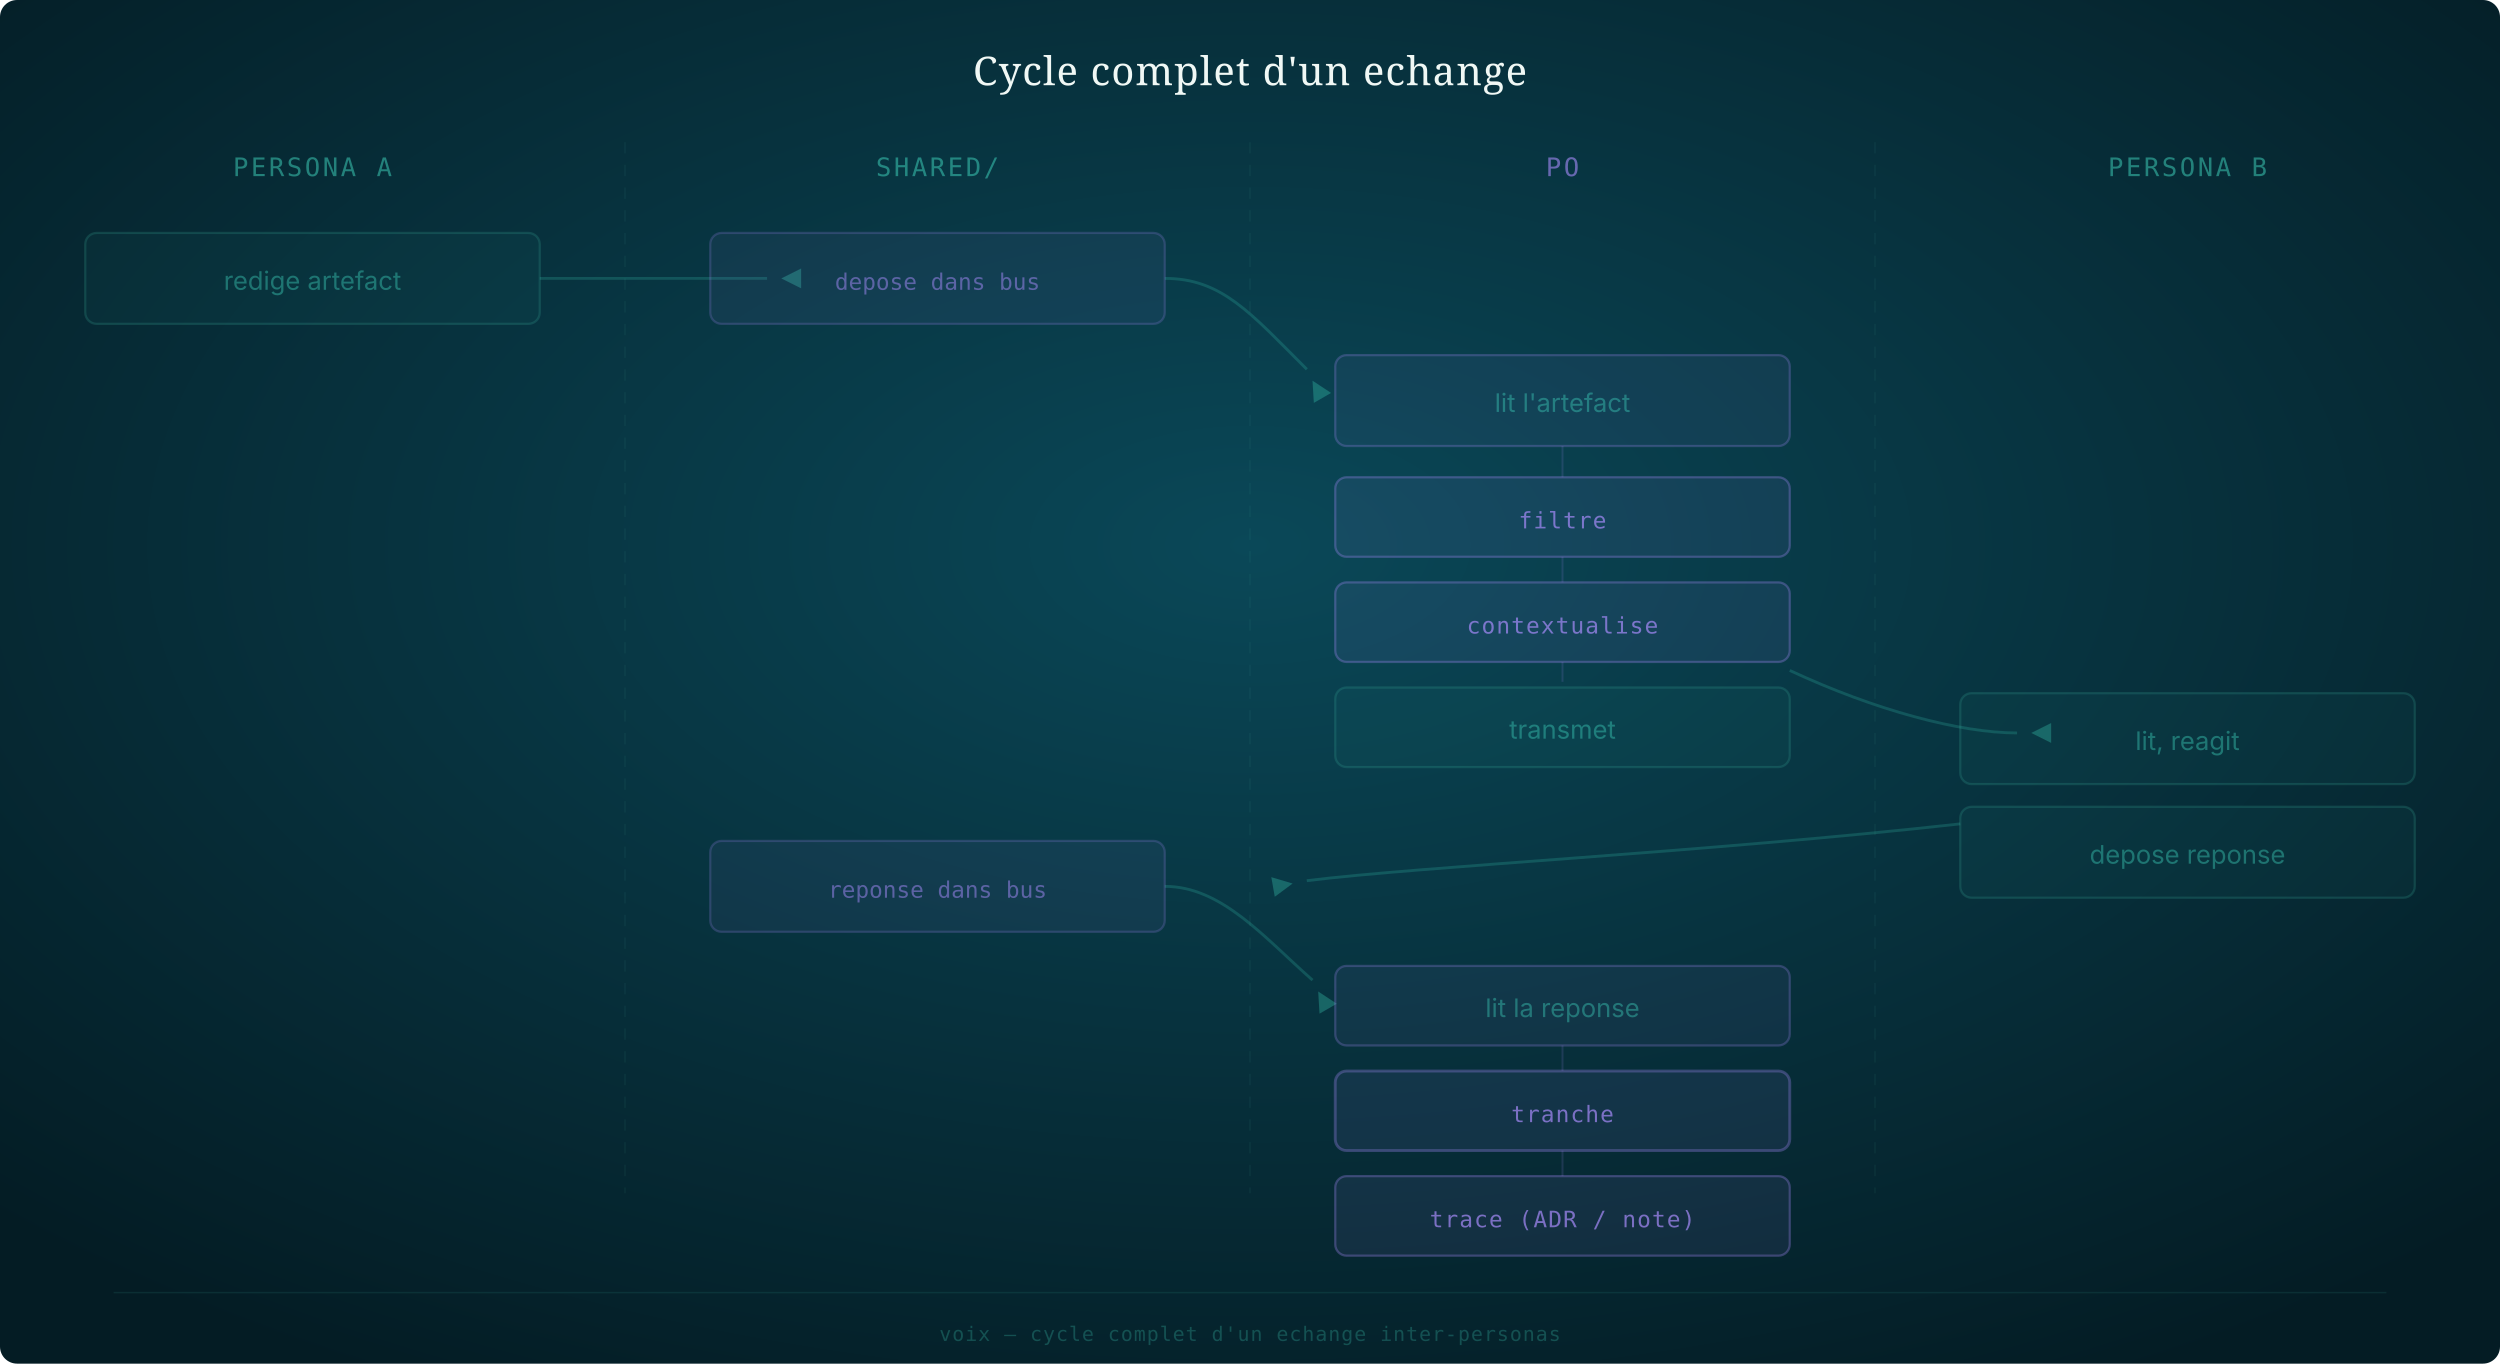
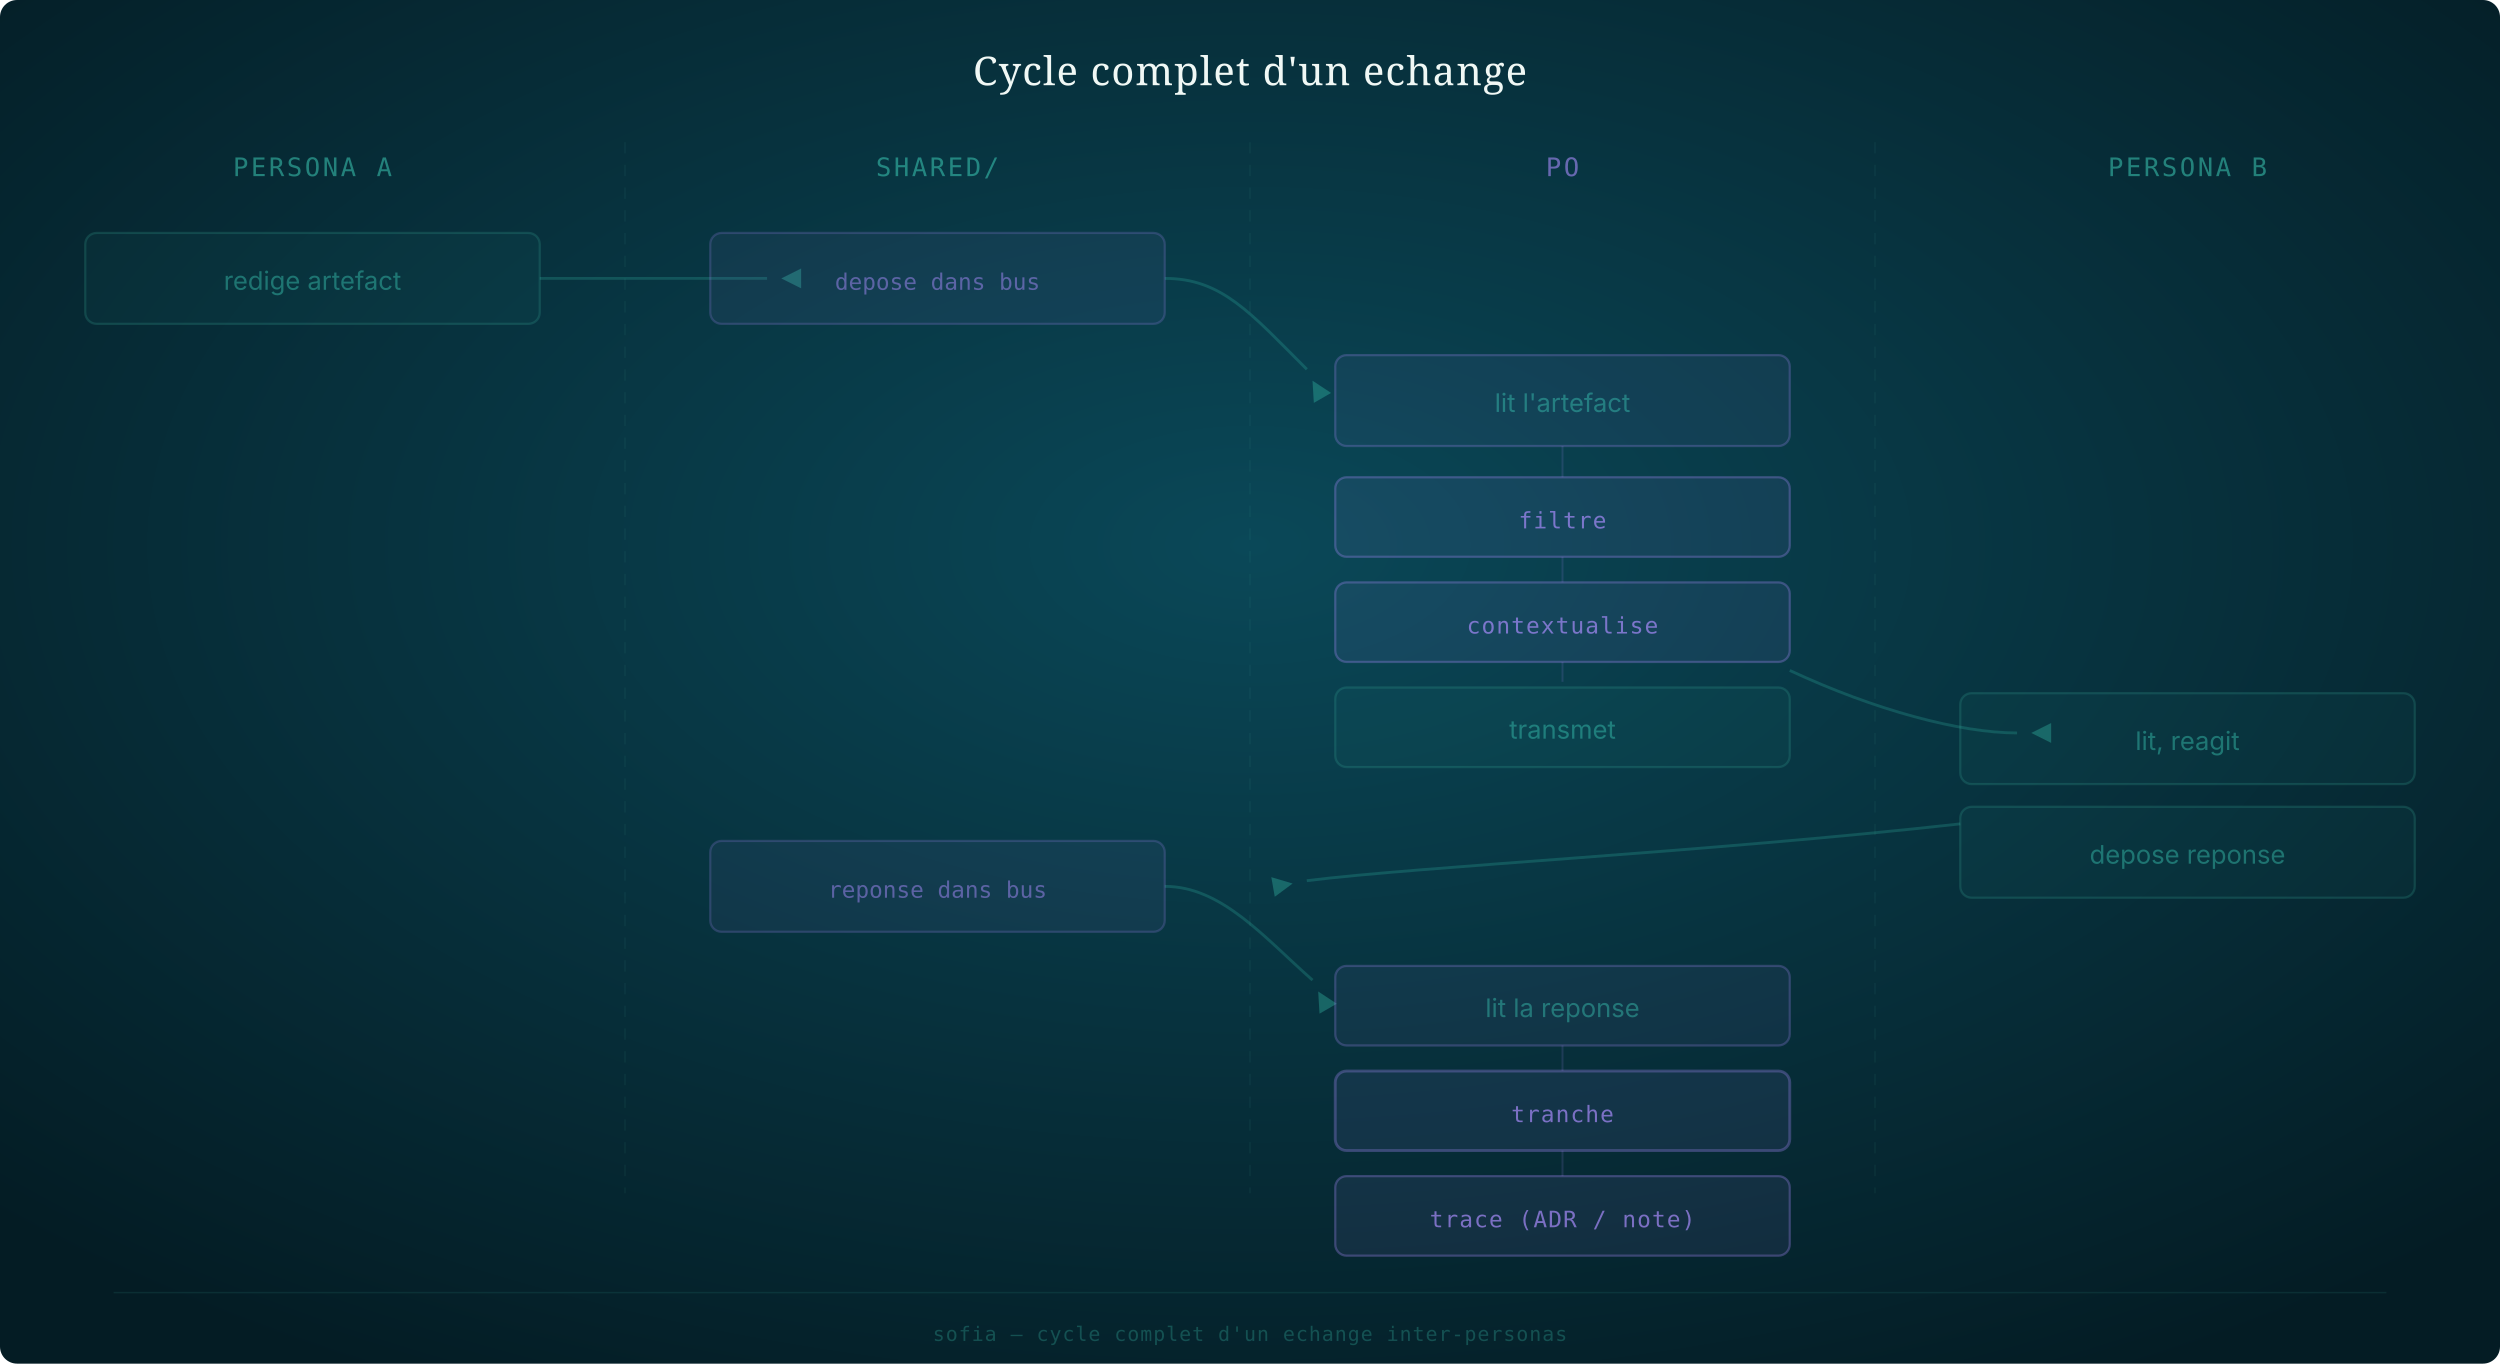
<svg xmlns="http://www.w3.org/2000/svg" viewBox="0 0 880 480">
  <defs>
    <radialGradient id="bg-grad" cx="50%" cy="40%" r="70%">
      <stop offset="0%" stop-color="#0a4858" />
      <stop offset="100%" stop-color="#041c24" />
    </radialGradient>
  </defs>
  <rect width="880" height="480" fill="url(#bg-grad)" rx="6" />
  <text x="440" y="30" text-anchor="middle" fill="#f0f8f5" font-family="Georgia,serif" font-size="14" font-weight="300" letter-spacing="0.03em">Cycle complet d'un echange</text>
  <text x="110" y="62" text-anchor="middle" fill="rgba(64,216,192,0.5)" font-family="IBM Plex Mono,monospace" font-size="9" letter-spacing="0.1em">PERSONA A</text>
  <text x="330" y="62" text-anchor="middle" fill="rgba(64,216,192,0.5)" font-family="IBM Plex Mono,monospace" font-size="9" letter-spacing="0.1em">SHARED/</text>
  <text x="550" y="62" text-anchor="middle" fill="rgba(167,139,250,0.6)" font-family="IBM Plex Mono,monospace" font-size="9" letter-spacing="0.1em">PO</text>
  <text x="770" y="62" text-anchor="middle" fill="rgba(64,216,192,0.5)" font-family="IBM Plex Mono,monospace" font-size="9" letter-spacing="0.1em">PERSONA B</text>
  <line x1="220" y1="50" x2="220" y2="420" stroke="rgba(64,180,160,0.08)" stroke-width="0.5" stroke-dasharray="4 4" />
  <line x1="440" y1="50" x2="440" y2="420" stroke="rgba(64,180,160,0.08)" stroke-width="0.5" stroke-dasharray="4 4" />
  <line x1="660" y1="50" x2="660" y2="420" stroke="rgba(64,180,160,0.08)" stroke-width="0.5" stroke-dasharray="4 4" />
  <rect x="30" y="82" width="160" height="32" rx="4" fill="rgba(64,216,192,0.04)" stroke="rgba(64,180,160,0.2)" stroke-width="0.8" />
  <text x="110" y="102" text-anchor="middle" fill="rgba(64,216,192,0.4)" font-family="Inter,sans-serif" font-size="9">redige artefact</text>
  <path d="M 190 98 C 230 98, 250 98, 270 98" fill="none" stroke="rgba(64,216,192,0.2)" stroke-width="1" />
  <path d="M7,-3.5 L0,0 L7,3.5Z" fill="rgba(64,216,192,0.3)" transform="translate(275,98) rotate(0)" />
  <rect x="250" y="82" width="160" height="32" rx="4" fill="rgba(167,139,250,0.06)" stroke="rgba(167,139,250,0.2)" stroke-width="0.8" />
  <text x="330" y="102" text-anchor="middle" fill="rgba(167,139,250,0.5)" font-family="IBM Plex Mono,monospace" font-size="8">depose dans bus</text>
  <path d="M 410 98 C 430 98, 440 110, 460 130" fill="none" stroke="rgba(64,216,192,0.2)" stroke-width="1" />
  <path d="M7,-3.5 L0,0 L7,3.5Z" fill="rgba(64,216,192,0.3)" transform="translate(462,134) rotate(60)" />
  <rect x="470" y="125" width="160" height="32" rx="4" fill="rgba(167,139,250,0.06)" stroke="rgba(167,139,250,0.25)" stroke-width="0.8" />
  <text x="550" y="145" text-anchor="middle" fill="rgba(64,216,192,0.4)" font-family="Inter,sans-serif" font-size="9">lit l'artefact</text>
  <rect x="470" y="168" width="160" height="28" rx="4" fill="rgba(167,139,250,0.08)" stroke="rgba(167,139,250,0.3)" stroke-width="0.8" />
  <text x="550" y="186" text-anchor="middle" fill="rgba(167,139,250,0.7)" font-family="IBM Plex Mono,monospace" font-size="8" letter-spacing="0.05em">filtre</text>
  <rect x="470" y="205" width="160" height="28" rx="4" fill="rgba(167,139,250,0.08)" stroke="rgba(167,139,250,0.3)" stroke-width="0.8" />
  <text x="550" y="223" text-anchor="middle" fill="rgba(167,139,250,0.7)" font-family="IBM Plex Mono,monospace" font-size="8" letter-spacing="0.05em">contextualise</text>
  <path d="M 630 236 C 660 250, 690 258, 710 258" fill="none" stroke="rgba(64,216,192,0.2)" stroke-width="1" />
  <path d="M7,-3.5 L0,0 L7,3.5Z" fill="rgba(64,216,192,0.3)" transform="translate(715,258) rotate(0)" />
  <line x1="550" y1="157" x2="550" y2="168" stroke="rgba(167,139,250,0.15)" stroke-width="0.7" />
  <line x1="550" y1="196" x2="550" y2="205" stroke="rgba(167,139,250,0.15)" stroke-width="0.7" />
  <line x1="550" y1="233" x2="550" y2="240" stroke="rgba(167,139,250,0.15)" stroke-width="0.7" />
  <rect x="470" y="242" width="160" height="28" rx="4" fill="rgba(64,216,192,0.04)" stroke="rgba(64,180,160,0.2)" stroke-width="0.8" />
  <text x="550" y="260" text-anchor="middle" fill="rgba(64,216,192,0.4)" font-family="Inter,sans-serif" font-size="9">transmet</text>
  <rect x="690" y="244" width="160" height="32" rx="4" fill="rgba(64,216,192,0.04)" stroke="rgba(64,180,160,0.2)" stroke-width="0.8" />
  <text x="770" y="264" text-anchor="middle" fill="rgba(64,216,192,0.4)" font-family="Inter,sans-serif" font-size="9">lit, reagit</text>
  <path d="M 690 290 C 600 300, 500 305, 460 310" fill="none" stroke="rgba(64,216,192,0.2)" stroke-width="1" />
  <path d="M7,-3.5 L0,0 L7,3.5Z" fill="rgba(64,216,192,0.3)" transform="translate(455,311) rotate(170)" />
  <rect x="690" y="284" width="160" height="32" rx="4" fill="rgba(64,216,192,0.04)" stroke="rgba(64,180,160,0.2)" stroke-width="0.8" />
  <text x="770" y="304" text-anchor="middle" fill="rgba(64,216,192,0.4)" font-family="Inter,sans-serif" font-size="9">depose reponse</text>
  <rect x="250" y="296" width="160" height="32" rx="4" fill="rgba(167,139,250,0.06)" stroke="rgba(167,139,250,0.2)" stroke-width="0.8" />
  <text x="330" y="316" text-anchor="middle" fill="rgba(167,139,250,0.5)" font-family="IBM Plex Mono,monospace" font-size="8">reponse dans bus</text>
  <path d="M 410 312 C 430 312, 445 330, 462 345" fill="none" stroke="rgba(64,216,192,0.2)" stroke-width="1" />
  <path d="M7,-3.5 L0,0 L7,3.5Z" fill="rgba(64,216,192,0.3)" transform="translate(464,349) rotate(60)" />
  <rect x="470" y="340" width="160" height="28" rx="4" fill="rgba(167,139,250,0.06)" stroke="rgba(167,139,250,0.25)" stroke-width="0.8" />
  <text x="550" y="358" text-anchor="middle" fill="rgba(64,216,192,0.4)" font-family="Inter,sans-serif" font-size="9">lit la reponse</text>
  <rect x="470" y="377" width="160" height="28" rx="4" fill="rgba(167,139,250,0.08)" stroke="rgba(167,139,250,0.3)" stroke-width="1" />
  <text x="550" y="395" text-anchor="middle" fill="rgba(167,139,250,0.7)" font-family="IBM Plex Mono,monospace" font-size="8" letter-spacing="0.05em">tranche</text>
  <rect x="470" y="414" width="160" height="28" rx="4" fill="rgba(167,139,250,0.08)" stroke="rgba(167,139,250,0.3)" stroke-width="0.8" />
  <text x="550" y="432" text-anchor="middle" fill="rgba(167,139,250,0.7)" font-family="IBM Plex Mono,monospace" font-size="8" letter-spacing="0.05em">trace (ADR / note)</text>
  <line x1="550" y1="368" x2="550" y2="377" stroke="rgba(167,139,250,0.15)" stroke-width="0.7" />
  <line x1="550" y1="405" x2="550" y2="414" stroke="rgba(167,139,250,0.15)" stroke-width="0.7" />
  <line x1="40" y1="455" x2="840" y2="455" stroke="rgba(64,180,160,0.12)" stroke-width="0.5" />
-   <text x="440" y="472" text-anchor="middle" fill="rgba(64,216,192,0.25)" font-family="IBM Plex Mono,monospace" font-size="7" letter-spacing="0.05em">voix — cycle complet d'un echange inter-personas</text>
+   <text x="440" y="472" text-anchor="middle" fill="rgba(64,216,192,0.25)" font-family="IBM Plex Mono,monospace" font-size="7" letter-spacing="0.05em">sofia — cycle complet d'un echange inter-personas</text>
</svg>
